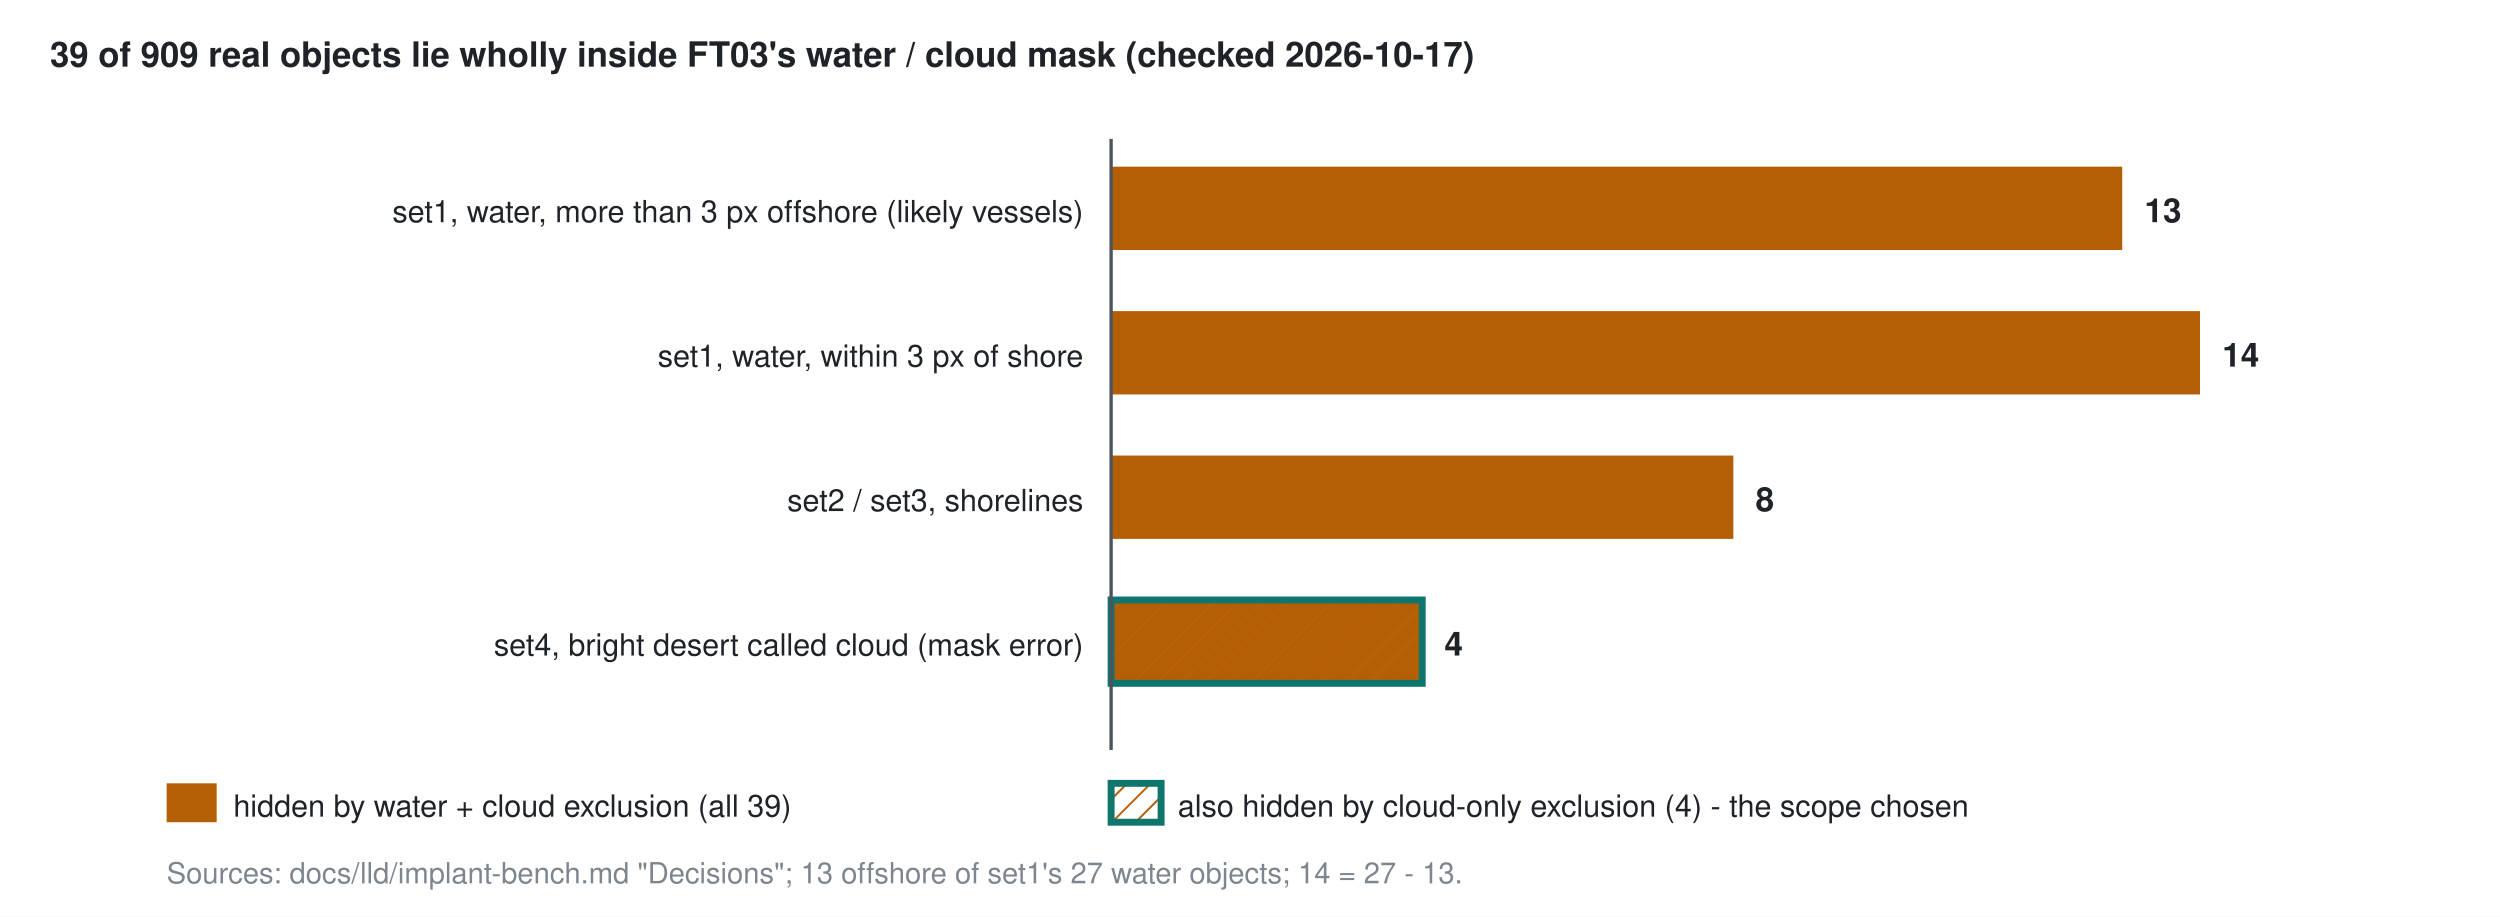
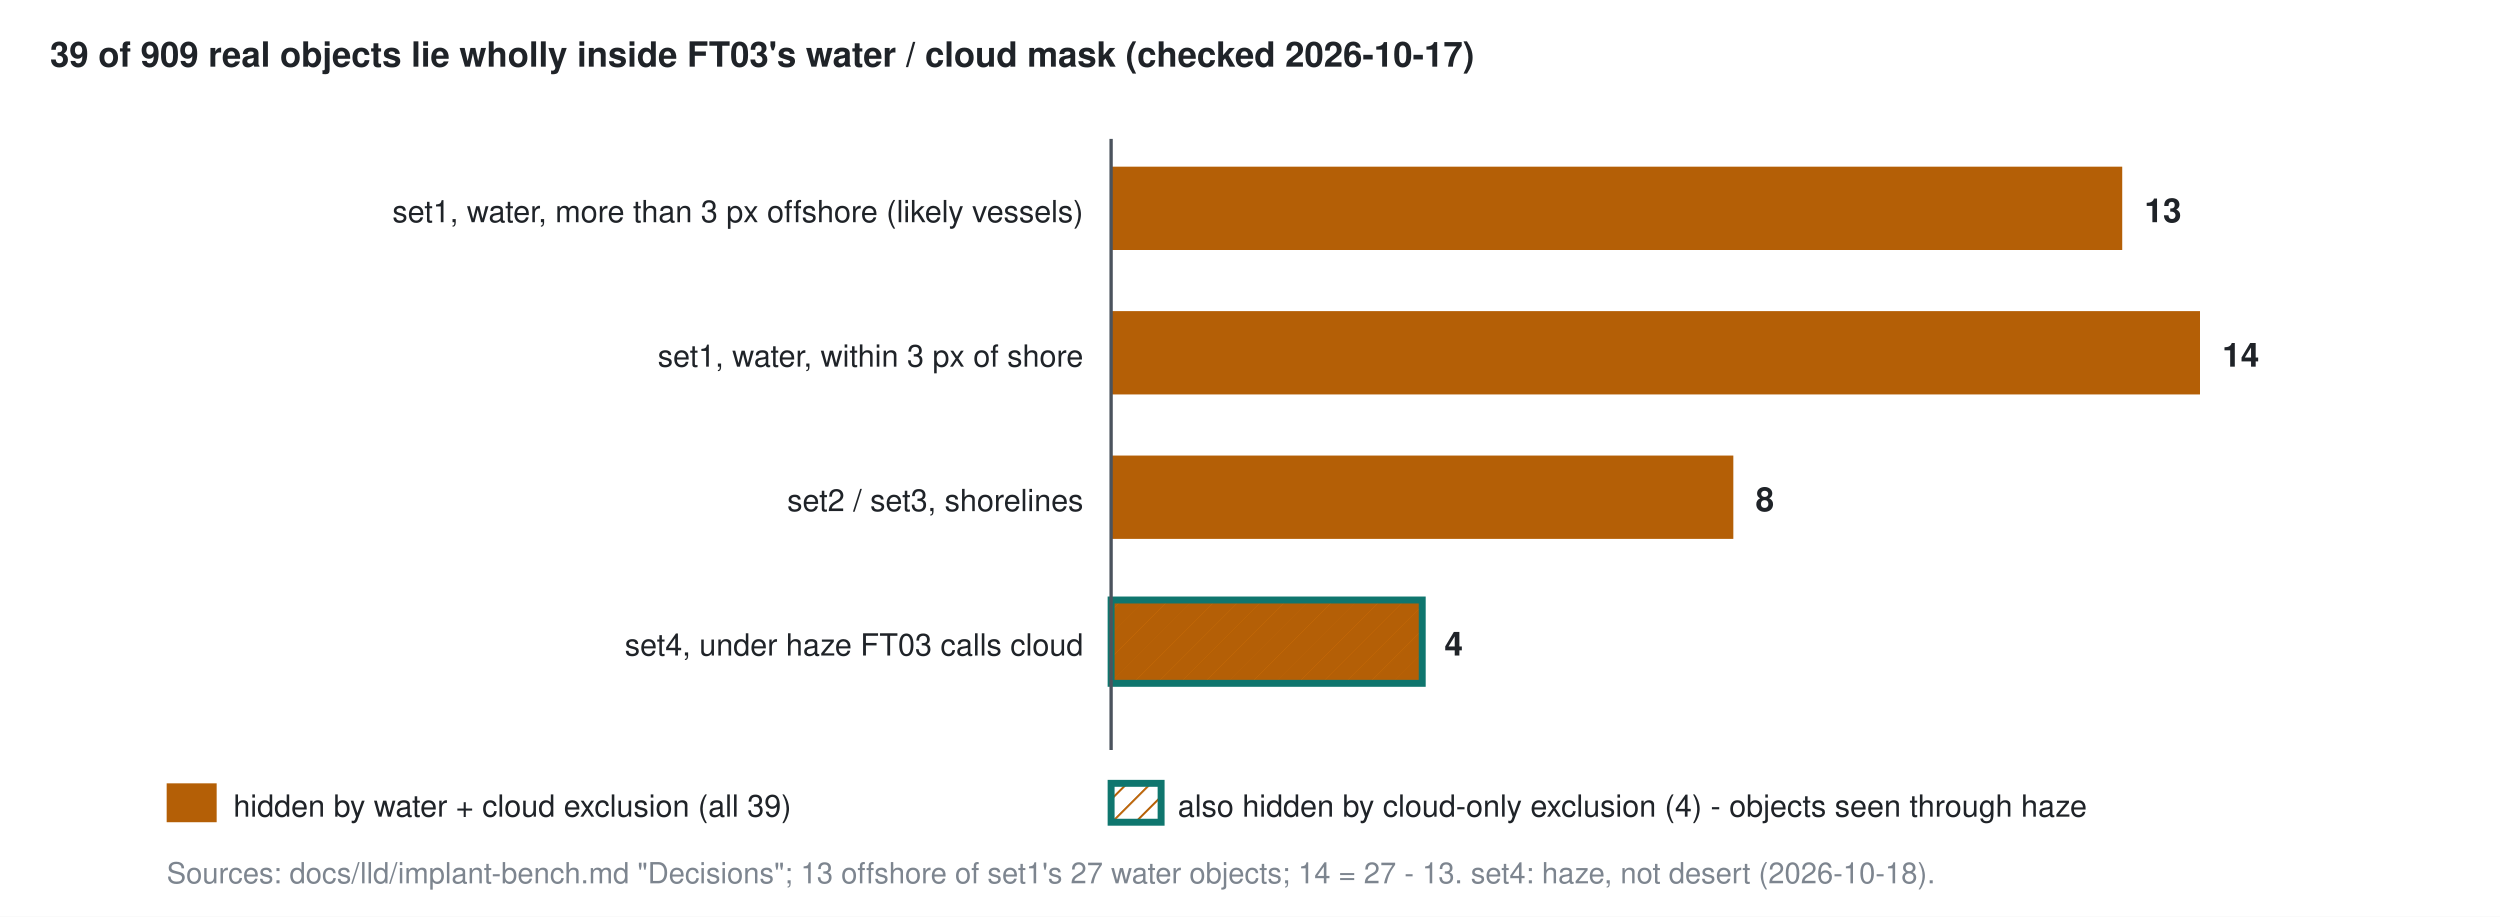
<svg xmlns="http://www.w3.org/2000/svg" viewBox="0 0 900 330" font-family="Helvetica, Arial, sans-serif" role="img" aria-label="The 39 real labelled objects lying inside FT03 water or cloud mask, by kind, and which exclusion hides them">
  <defs>
    <pattern id="hatch" width="6" height="6" patternUnits="userSpaceOnUse" patternTransform="rotate(45)">
      <line x1="0" y1="0" x2="0" y2="6" stroke="#b45f06" stroke-width="1.4" />
    </pattern>
  </defs>
  <rect x="0" y="0" width="900" height="330" fill="#ffffff" />
  <text x="18" y="24" font-size="12.5" fill="#1f2328" font-weight="700">39 of 909 real objects lie wholly inside FT03's water / cloud mask (checked 2026-10-17)</text>
  <text x="390" y="80" font-size="11" text-anchor="end" fill="#1f2328">set1, water, more than 3 px offshore (likely vessels)</text>
  <rect x="400" y="60" width="364" height="30" fill="#b45f06" />
  <text x="772" y="80" font-size="12" fill="#1f2328" font-weight="700">13</text>
  <text x="390" y="132" font-size="11" text-anchor="end" fill="#1f2328">set1, water, within 3 px of shore</text>
  <rect x="400" y="112" width="392" height="30" fill="#b45f06" />
  <text x="800" y="132" font-size="12" fill="#1f2328" font-weight="700">14</text>
  <text x="390" y="184" font-size="11" text-anchor="end" fill="#1f2328">set2 / set3, shorelines</text>
  <rect x="400" y="164" width="224" height="30" fill="#b45f06" />
  <text x="632" y="184" font-size="12" fill="#1f2328" font-weight="700">8</text>
-   <text x="390" y="236" font-size="11" text-anchor="end" fill="#1f2328">set4, bright desert called cloud (mask error)</text>
+   <text x="390" y="236" font-size="11" text-anchor="end" fill="#1f2328">set4, under haze FT03 calls cloud</text>
  <rect x="400" y="216" width="112" height="30" fill="#b45f06" />
  <rect x="400" y="216" width="112" height="30" fill="url(#hatch)" stroke="#0f766e" stroke-width="2.5" />
  <text x="520" y="236" font-size="12" fill="#1f2328" font-weight="700">4</text>
  <line x1="400" y1="50" x2="400" y2="270" stroke="#4b535d" stroke-width="1.2" />
  <rect x="60" y="282" width="18" height="14" fill="#b45f06" />
  <text x="84" y="294" font-size="11" fill="#1f2328">hidden by water + cloud exclusion (all 39)</text>
  <rect x="400" y="282" width="18" height="14" fill="url(#hatch)" stroke="#0f766e" stroke-width="2.5" />
-   <text x="424" y="294" font-size="11" fill="#1f2328">also hidden by cloud-only exclusion (4) - the scope chosen</text>
-   <text x="60" y="318" font-size="10.5" fill="#7d858f">Sources: docs/lld/implant-bench.md "Decisions"; 13 offshore of set1's 27 water objects; 14 = 27 - 13.</text>
+   <text x="424" y="294" font-size="11" fill="#1f2328">also hidden by cloud-only exclusion (4) - objects seen through haze</text>
+   <text x="60" y="318" font-size="10.5" fill="#7d858f">Sources: docs/lld/implant-bench.md "Decisions"; 13 offshore of set1's 27 water objects; 14 = 27 - 13. set4: haze, not desert (2026-10-18).</text>
</svg>
